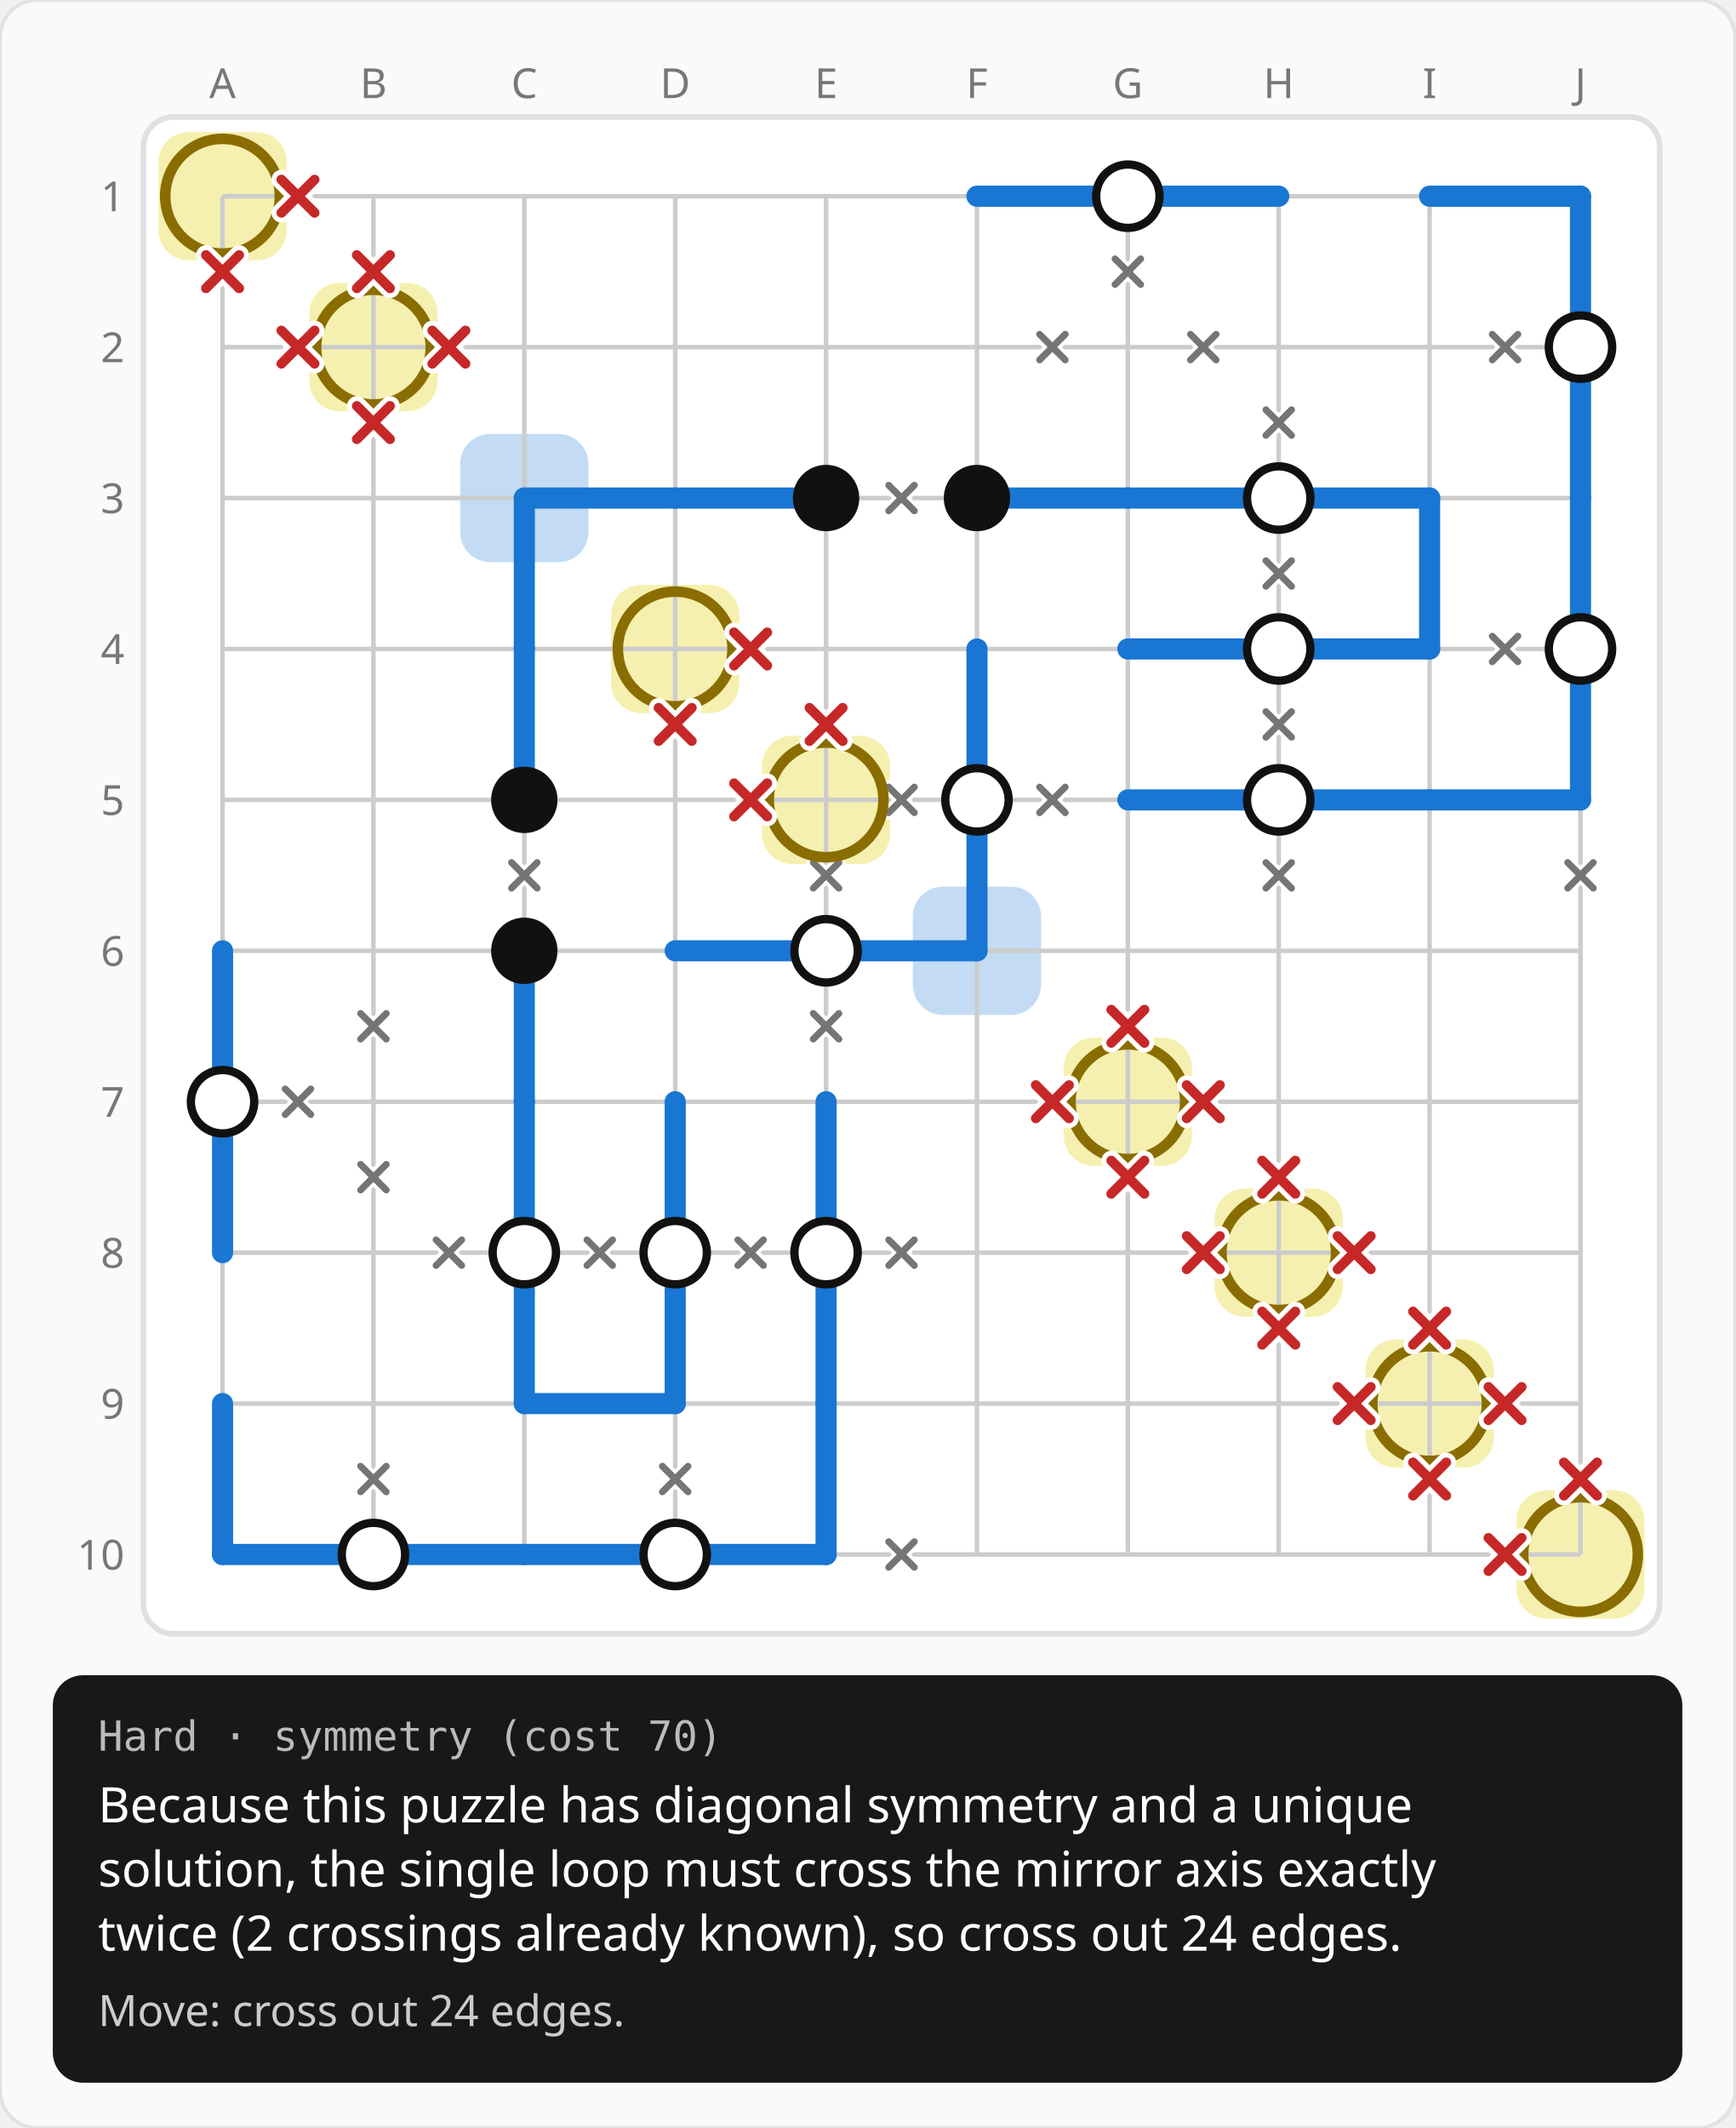
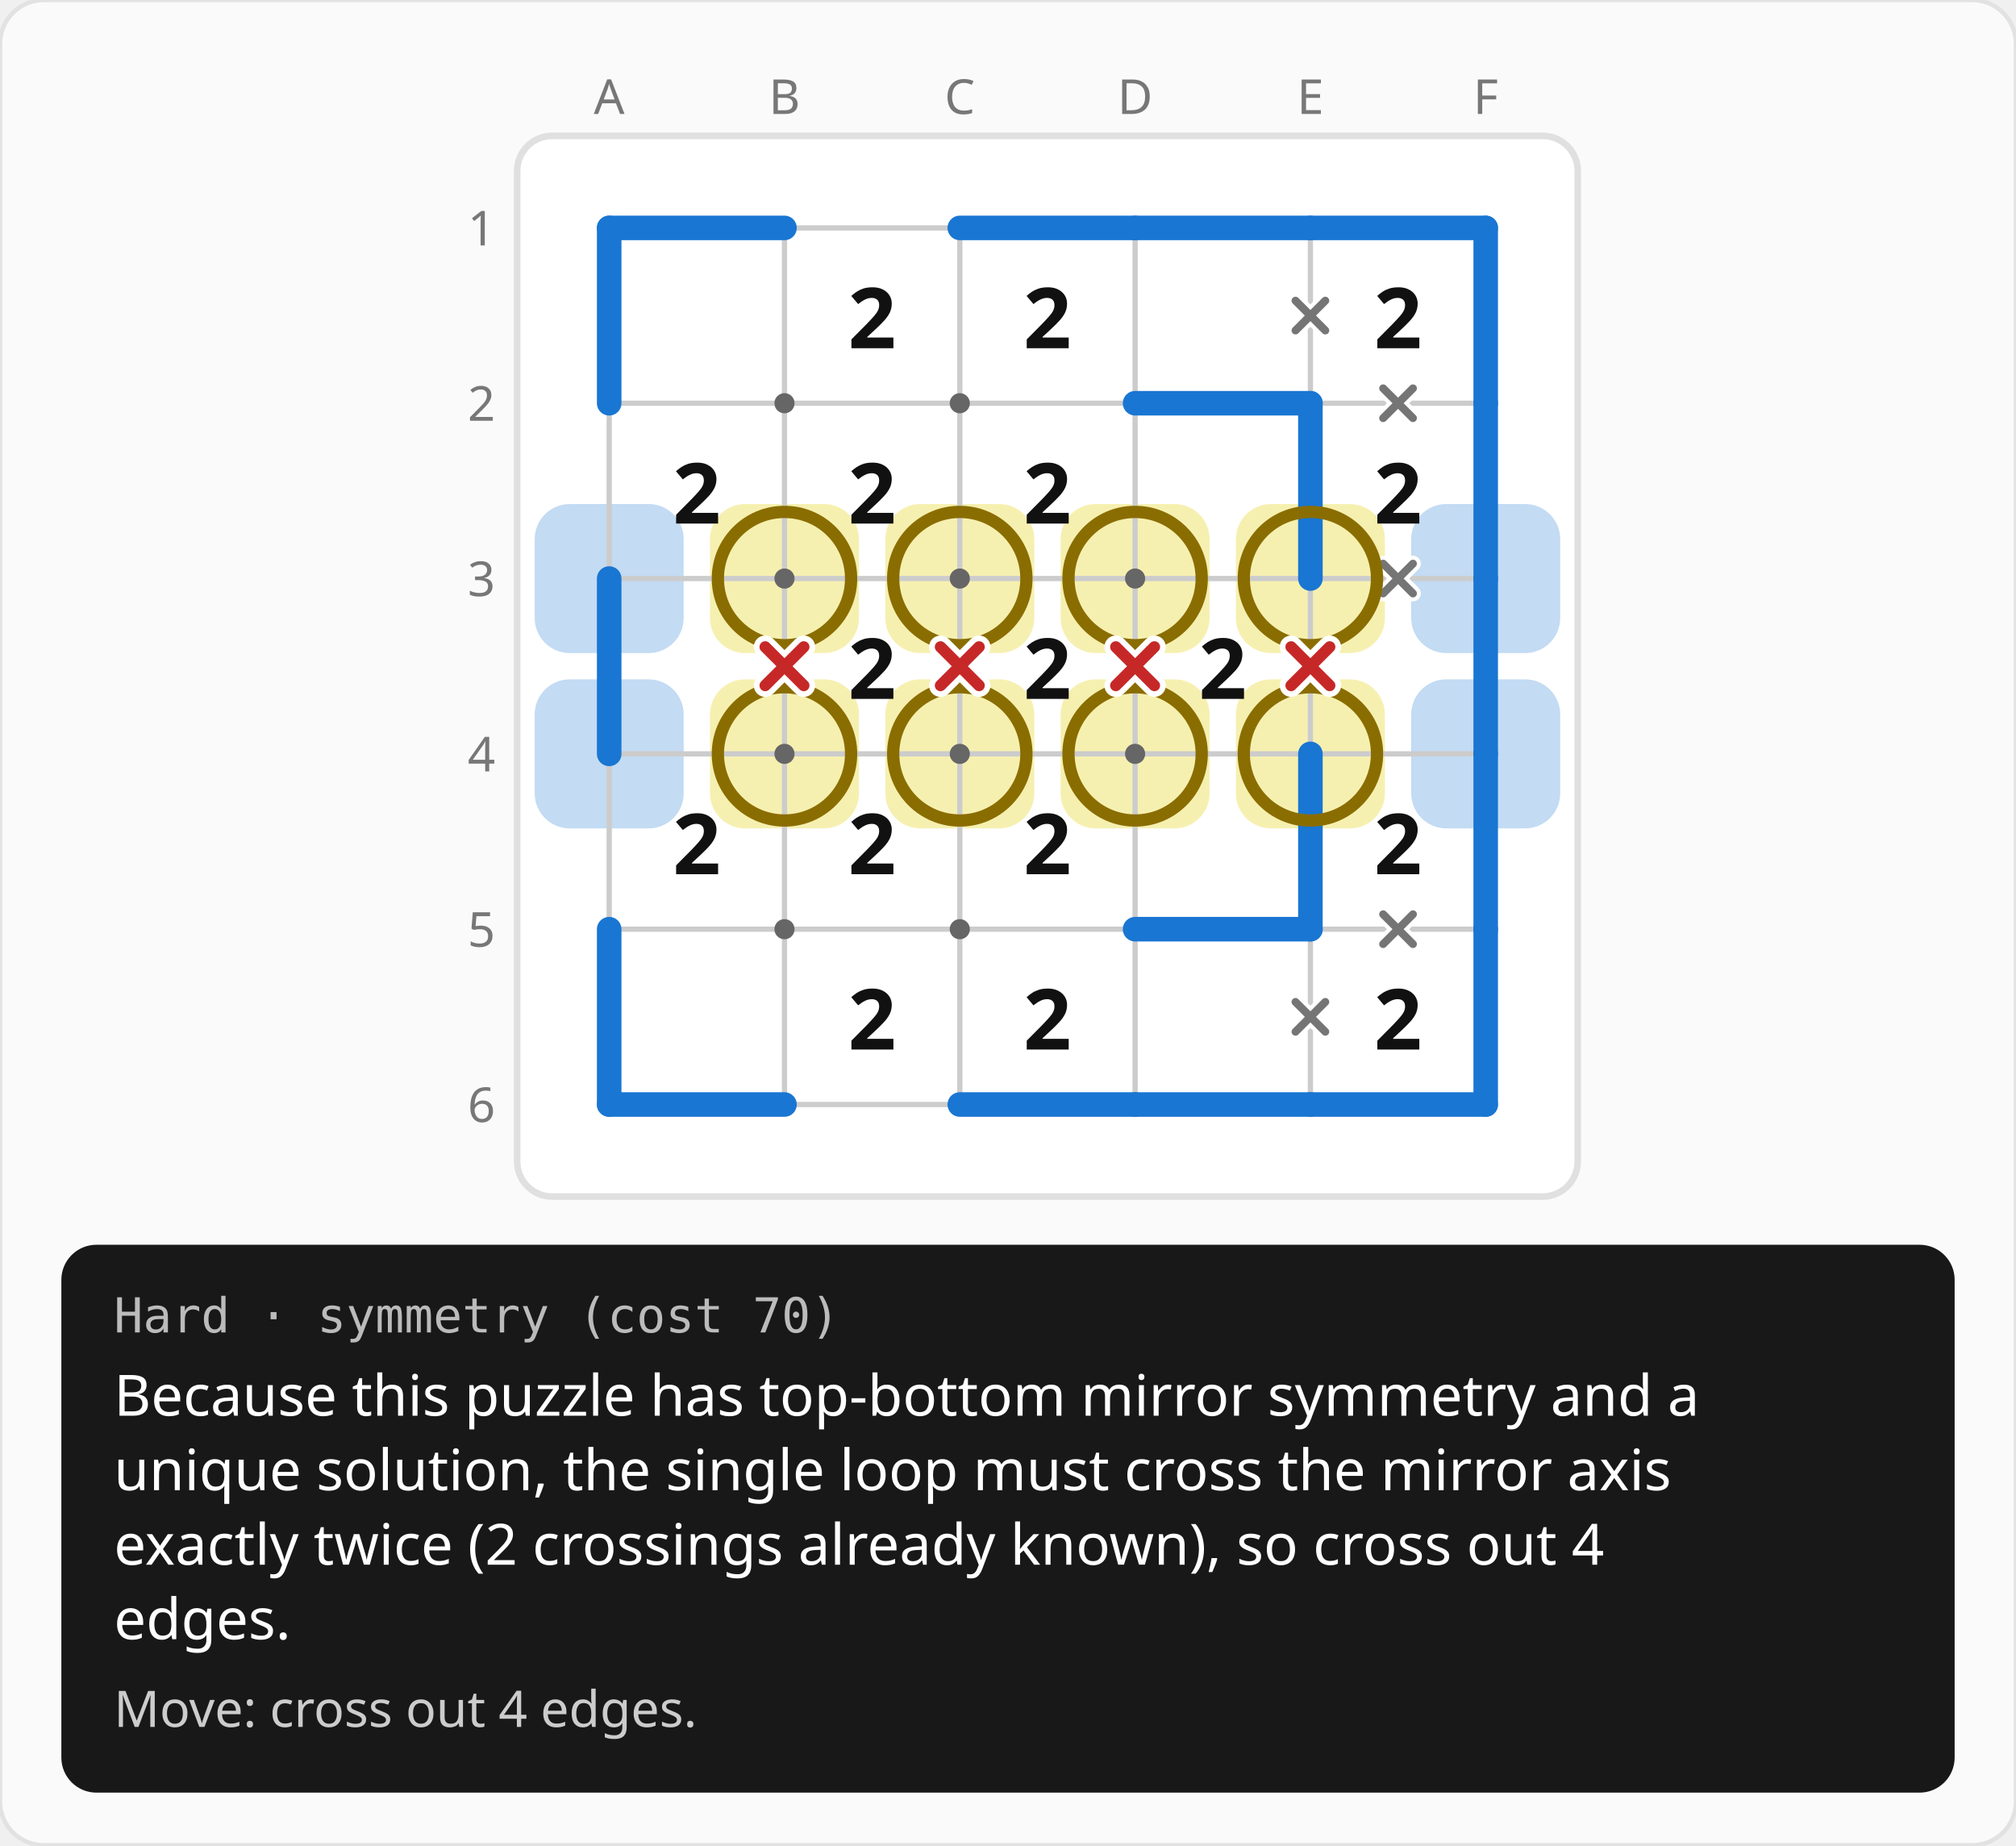
- <svg xmlns="http://www.w3.org/2000/svg" width="460" height="564" viewBox="0 0 460 564">
-   <rect width="460" height="564" rx="10" fill="#fafafa" stroke="#e2e2e2" />
+ <svg xmlns="http://www.w3.org/2000/svg" width="460" height="421" viewBox="0 0 460 421">
+   <rect width="460" height="421" rx="10" fill="#fafafa" stroke="#e2e2e2" />
  <defs>
    <pattern id="hatch" width="8" height="8" patternUnits="userSpaceOnUse" patternTransform="rotate(45)">
      <line x1="0" y1="0" x2="0" y2="8" stroke="#d55e00" stroke-width="3" opacity="0.55" />
    </pattern>
  </defs>
-   <g transform="translate(19 12)">
+   <g transform="translate(99 12)">
    <text x="40" y="14" fill="#777777" font-size="11" font-family="system-ui, sans-serif" text-anchor="middle">A</text>
    <text x="80" y="14" fill="#777777" font-size="11" font-family="system-ui, sans-serif" text-anchor="middle">B</text>
    <text x="120" y="14" fill="#777777" font-size="11" font-family="system-ui, sans-serif" text-anchor="middle">C</text>
    <text x="160" y="14" fill="#777777" font-size="11" font-family="system-ui, sans-serif" text-anchor="middle">D</text>
    <text x="200" y="14" fill="#777777" font-size="11" font-family="system-ui, sans-serif" text-anchor="middle">E</text>
    <text x="240" y="14" fill="#777777" font-size="11" font-family="system-ui, sans-serif" text-anchor="middle">F</text>
-     <text x="280" y="14" fill="#777777" font-size="11" font-family="system-ui, sans-serif" text-anchor="middle">G</text>
-     <text x="320" y="14" fill="#777777" font-size="11" font-family="system-ui, sans-serif" text-anchor="middle">H</text>
-     <text x="360" y="14" fill="#777777" font-size="11" font-family="system-ui, sans-serif" text-anchor="middle">I</text>
-     <text x="400" y="14" fill="#777777" font-size="11" font-family="system-ui, sans-serif" text-anchor="middle">J</text>
    <text x="14" y="44" fill="#777777" font-size="11" font-family="system-ui, sans-serif" text-anchor="end">1</text>
    <text x="14" y="84" fill="#777777" font-size="11" font-family="system-ui, sans-serif" text-anchor="end">2</text>
    <text x="14" y="124" fill="#777777" font-size="11" font-family="system-ui, sans-serif" text-anchor="end">3</text>
    <text x="14" y="164" fill="#777777" font-size="11" font-family="system-ui, sans-serif" text-anchor="end">4</text>
    <text x="14" y="204" fill="#777777" font-size="11" font-family="system-ui, sans-serif" text-anchor="end">5</text>
    <text x="14" y="244" fill="#777777" font-size="11" font-family="system-ui, sans-serif" text-anchor="end">6</text>
-     <text x="14" y="284" fill="#777777" font-size="11" font-family="system-ui, sans-serif" text-anchor="end">7</text>
-     <text x="14" y="324" fill="#777777" font-size="11" font-family="system-ui, sans-serif" text-anchor="end">8</text>
-     <text x="14" y="364" fill="#777777" font-size="11" font-family="system-ui, sans-serif" text-anchor="end">9</text>
-     <text x="14" y="404" fill="#777777" font-size="11" font-family="system-ui, sans-serif" text-anchor="end">10</text>
    <g transform="translate(18 18)">
-       <rect x="1" y="1" width="402" height="402" rx="8" fill="#ffffff" stroke="#e0e0e0" stroke-width="1.5" />
-       <rect x="85" y="85" width="34" height="34" rx="8" fill="rgba(25,118,210,0.26)" />
-       <rect x="205" y="205" width="34" height="34" rx="8" fill="rgba(25,118,210,0.26)" />
-       <rect x="5" y="5" width="34" height="34" rx="8" fill="rgba(244,236,156,0.8)" />
-       <rect x="45" y="45" width="34" height="34" rx="8" fill="rgba(244,236,156,0.8)" />
+       <rect x="1" y="1" width="242" height="242" rx="8" fill="#ffffff" stroke="#e0e0e0" stroke-width="1.5" />
+       <rect x="5" y="85" width="34" height="34" rx="8" fill="rgba(25,118,210,0.26)" />
+       <rect x="5" y="125" width="34" height="34" rx="8" fill="rgba(25,118,210,0.26)" />
+       <rect x="205" y="85" width="34" height="34" rx="8" fill="rgba(25,118,210,0.26)" />
+       <rect x="205" y="125" width="34" height="34" rx="8" fill="rgba(25,118,210,0.26)" />
+       <rect x="45" y="85" width="34" height="34" rx="8" fill="rgba(244,236,156,0.8)" />
+       <rect x="45" y="125" width="34" height="34" rx="8" fill="rgba(244,236,156,0.8)" />
+       <rect x="85" y="85" width="34" height="34" rx="8" fill="rgba(244,236,156,0.8)" />
+       <rect x="85" y="125" width="34" height="34" rx="8" fill="rgba(244,236,156,0.8)" />
+       <rect x="125" y="85" width="34" height="34" rx="8" fill="rgba(244,236,156,0.8)" />
      <rect x="125" y="125" width="34" height="34" rx="8" fill="rgba(244,236,156,0.8)" />
-       <rect x="165" y="165" width="34" height="34" rx="8" fill="rgba(244,236,156,0.8)" />
-       <rect x="245" y="245" width="34" height="34" rx="8" fill="rgba(244,236,156,0.8)" />
-       <rect x="285" y="285" width="34" height="34" rx="8" fill="rgba(244,236,156,0.8)" />
-       <rect x="325" y="325" width="34" height="34" rx="8" fill="rgba(244,236,156,0.8)" />
-       <rect x="365" y="365" width="34" height="34" rx="8" fill="rgba(244,236,156,0.8)" />
-       <line x1="22" y1="22" x2="382" y2="22" stroke="#cccccc" stroke-width="1.2" />
-       <line x1="22" y1="62" x2="382" y2="62" stroke="#cccccc" stroke-width="1.2" />
-       <line x1="22" y1="102" x2="382" y2="102" stroke="#cccccc" stroke-width="1.2" />
-       <line x1="22" y1="142" x2="382" y2="142" stroke="#cccccc" stroke-width="1.2" />
-       <line x1="22" y1="182" x2="382" y2="182" stroke="#cccccc" stroke-width="1.2" />
-       <line x1="22" y1="222" x2="382" y2="222" stroke="#cccccc" stroke-width="1.2" />
-       <line x1="22" y1="262" x2="382" y2="262" stroke="#cccccc" stroke-width="1.2" />
-       <line x1="22" y1="302" x2="382" y2="302" stroke="#cccccc" stroke-width="1.2" />
-       <line x1="22" y1="342" x2="382" y2="342" stroke="#cccccc" stroke-width="1.2" />
-       <line x1="22" y1="382" x2="382" y2="382" stroke="#cccccc" stroke-width="1.2" />
-       <line x1="22" y1="22" x2="22" y2="382" stroke="#cccccc" stroke-width="1.2" />
-       <line x1="62" y1="22" x2="62" y2="382" stroke="#cccccc" stroke-width="1.2" />
-       <line x1="102" y1="22" x2="102" y2="382" stroke="#cccccc" stroke-width="1.2" />
-       <line x1="142" y1="22" x2="142" y2="382" stroke="#cccccc" stroke-width="1.2" />
-       <line x1="182" y1="22" x2="182" y2="382" stroke="#cccccc" stroke-width="1.2" />
-       <line x1="222" y1="22" x2="222" y2="382" stroke="#cccccc" stroke-width="1.2" />
-       <line x1="262" y1="22" x2="262" y2="382" stroke="#cccccc" stroke-width="1.2" />
-       <line x1="302" y1="22" x2="302" y2="382" stroke="#cccccc" stroke-width="1.2" />
-       <line x1="342" y1="22" x2="342" y2="382" stroke="#cccccc" stroke-width="1.2" />
-       <line x1="382" y1="22" x2="382" y2="382" stroke="#cccccc" stroke-width="1.2" />
-       <line x1="222" y1="22" x2="262" y2="22" stroke="#1976d2" stroke-width="5.6" stroke-linecap="round" />
-       <line x1="262" y1="22" x2="302" y2="22" stroke="#1976d2" stroke-width="5.6" stroke-linecap="round" />
-       <line x1="342" y1="22" x2="382" y2="22" stroke="#1976d2" stroke-width="5.6" stroke-linecap="round" />
-       <line x1="382" y1="22" x2="382" y2="62" stroke="#1976d2" stroke-width="5.6" stroke-linecap="round" />
-       <line x1="382" y1="62" x2="382" y2="102" stroke="#1976d2" stroke-width="5.6" stroke-linecap="round" />
-       <line x1="102" y1="102" x2="142" y2="102" stroke="#1976d2" stroke-width="5.6" stroke-linecap="round" />
-       <line x1="102" y1="102" x2="102" y2="142" stroke="#1976d2" stroke-width="5.6" stroke-linecap="round" />
-       <line x1="142" y1="102" x2="182" y2="102" stroke="#1976d2" stroke-width="5.6" stroke-linecap="round" />
-       <line x1="222" y1="102" x2="262" y2="102" stroke="#1976d2" stroke-width="5.6" stroke-linecap="round" />
-       <line x1="262" y1="102" x2="302" y2="102" stroke="#1976d2" stroke-width="5.6" stroke-linecap="round" />
-       <line x1="302" y1="102" x2="342" y2="102" stroke="#1976d2" stroke-width="5.6" stroke-linecap="round" />
-       <line x1="342" y1="102" x2="342" y2="142" stroke="#1976d2" stroke-width="5.6" stroke-linecap="round" />
-       <line x1="382" y1="102" x2="382" y2="142" stroke="#1976d2" stroke-width="5.6" stroke-linecap="round" />
-       <line x1="102" y1="142" x2="102" y2="182" stroke="#1976d2" stroke-width="5.6" stroke-linecap="round" />
+       <rect x="165" y="85" width="34" height="34" rx="8" fill="rgba(244,236,156,0.8)" />
+       <rect x="165" y="125" width="34" height="34" rx="8" fill="rgba(244,236,156,0.8)" />
+       <line x1="22" y1="22" x2="222" y2="22" stroke="#cccccc" stroke-width="1.2" />
+       <line x1="22" y1="62" x2="222" y2="62" stroke="#cccccc" stroke-width="1.2" />
+       <line x1="22" y1="102" x2="222" y2="102" stroke="#cccccc" stroke-width="1.2" />
+       <line x1="22" y1="142" x2="222" y2="142" stroke="#cccccc" stroke-width="1.2" />
+       <line x1="22" y1="182" x2="222" y2="182" stroke="#cccccc" stroke-width="1.2" />
+       <line x1="22" y1="222" x2="222" y2="222" stroke="#cccccc" stroke-width="1.2" />
+       <line x1="22" y1="22" x2="22" y2="222" stroke="#cccccc" stroke-width="1.2" />
+       <line x1="62" y1="22" x2="62" y2="222" stroke="#cccccc" stroke-width="1.2" />
+       <line x1="102" y1="22" x2="102" y2="222" stroke="#cccccc" stroke-width="1.2" />
+       <line x1="142" y1="22" x2="142" y2="222" stroke="#cccccc" stroke-width="1.2" />
+       <line x1="182" y1="22" x2="182" y2="222" stroke="#cccccc" stroke-width="1.2" />
+       <line x1="222" y1="22" x2="222" y2="222" stroke="#cccccc" stroke-width="1.2" />
+       <circle cx="22" cy="22" r="2.3" fill="#666666" />
+       <circle cx="62" cy="22" r="2.3" fill="#666666" />
+       <circle cx="102" cy="22" r="2.3" fill="#666666" />
+       <circle cx="142" cy="22" r="2.3" fill="#666666" />
+       <circle cx="182" cy="22" r="2.3" fill="#666666" />
+       <circle cx="222" cy="22" r="2.3" fill="#666666" />
+       <circle cx="22" cy="62" r="2.3" fill="#666666" />
+       <circle cx="62" cy="62" r="2.3" fill="#666666" />
+       <circle cx="102" cy="62" r="2.3" fill="#666666" />
+       <circle cx="142" cy="62" r="2.3" fill="#666666" />
+       <circle cx="182" cy="62" r="2.3" fill="#666666" />
+       <circle cx="222" cy="62" r="2.3" fill="#666666" />
+       <circle cx="22" cy="102" r="2.3" fill="#666666" />
+       <circle cx="62" cy="102" r="2.3" fill="#666666" />
+       <circle cx="102" cy="102" r="2.3" fill="#666666" />
+       <circle cx="142" cy="102" r="2.3" fill="#666666" />
+       <circle cx="182" cy="102" r="2.3" fill="#666666" />
+       <circle cx="222" cy="102" r="2.3" fill="#666666" />
+       <circle cx="22" cy="142" r="2.3" fill="#666666" />
+       <circle cx="62" cy="142" r="2.3" fill="#666666" />
+       <circle cx="102" cy="142" r="2.3" fill="#666666" />
+       <circle cx="142" cy="142" r="2.3" fill="#666666" />
+       <circle cx="182" cy="142" r="2.3" fill="#666666" />
+       <circle cx="222" cy="142" r="2.3" fill="#666666" />
+       <circle cx="22" cy="182" r="2.3" fill="#666666" />
+       <circle cx="62" cy="182" r="2.3" fill="#666666" />
+       <circle cx="102" cy="182" r="2.3" fill="#666666" />
+       <circle cx="142" cy="182" r="2.3" fill="#666666" />
+       <circle cx="182" cy="182" r="2.3" fill="#666666" />
+       <circle cx="222" cy="182" r="2.3" fill="#666666" />
+       <circle cx="22" cy="222" r="2.3" fill="#666666" />
+       <circle cx="62" cy="222" r="2.3" fill="#666666" />
+       <circle cx="102" cy="222" r="2.3" fill="#666666" />
+       <circle cx="142" cy="222" r="2.3" fill="#666666" />
+       <circle cx="182" cy="222" r="2.3" fill="#666666" />
+       <circle cx="222" cy="222" r="2.3" fill="#666666" />
+       <text x="82" y="42" font-size="19.2" font-weight="700" font-family="system-ui, sans-serif" text-anchor="middle" dominant-baseline="central" fill="#111111">2</text>
+       <text x="122" y="42" font-size="19.2" font-weight="700" font-family="system-ui, sans-serif" text-anchor="middle" dominant-baseline="central" fill="#111111">2</text>
+       <text x="202" y="42" font-size="19.2" font-weight="700" font-family="system-ui, sans-serif" text-anchor="middle" dominant-baseline="central" fill="#111111">2</text>
+       <text x="42" y="82" font-size="19.2" font-weight="700" font-family="system-ui, sans-serif" text-anchor="middle" dominant-baseline="central" fill="#111111">2</text>
+       <text x="82" y="82" font-size="19.2" font-weight="700" font-family="system-ui, sans-serif" text-anchor="middle" dominant-baseline="central" fill="#111111">2</text>
+       <text x="122" y="82" font-size="19.2" font-weight="700" font-family="system-ui, sans-serif" text-anchor="middle" dominant-baseline="central" fill="#111111">2</text>
+       <text x="202" y="82" font-size="19.2" font-weight="700" font-family="system-ui, sans-serif" text-anchor="middle" dominant-baseline="central" fill="#111111">2</text>
+       <text x="82" y="122" font-size="19.2" font-weight="700" font-family="system-ui, sans-serif" text-anchor="middle" dominant-baseline="central" fill="#111111">2</text>
+       <text x="122" y="122" font-size="19.2" font-weight="700" font-family="system-ui, sans-serif" text-anchor="middle" dominant-baseline="central" fill="#111111">2</text>
+       <text x="162" y="122" font-size="19.2" font-weight="700" font-family="system-ui, sans-serif" text-anchor="middle" dominant-baseline="central" fill="#111111">2</text>
+       <text x="42" y="162" font-size="19.2" font-weight="700" font-family="system-ui, sans-serif" text-anchor="middle" dominant-baseline="central" fill="#111111">2</text>
+       <text x="82" y="162" font-size="19.2" font-weight="700" font-family="system-ui, sans-serif" text-anchor="middle" dominant-baseline="central" fill="#111111">2</text>
+       <text x="122" y="162" font-size="19.2" font-weight="700" font-family="system-ui, sans-serif" text-anchor="middle" dominant-baseline="central" fill="#111111">2</text>
+       <text x="202" y="162" font-size="19.2" font-weight="700" font-family="system-ui, sans-serif" text-anchor="middle" dominant-baseline="central" fill="#111111">2</text>
+       <text x="82" y="202" font-size="19.2" font-weight="700" font-family="system-ui, sans-serif" text-anchor="middle" dominant-baseline="central" fill="#111111">2</text>
+       <text x="122" y="202" font-size="19.2" font-weight="700" font-family="system-ui, sans-serif" text-anchor="middle" dominant-baseline="central" fill="#111111">2</text>
+       <text x="202" y="202" font-size="19.2" font-weight="700" font-family="system-ui, sans-serif" text-anchor="middle" dominant-baseline="central" fill="#111111">2</text>
+       <line x1="22" y1="22" x2="62" y2="22" stroke="#1976d2" stroke-width="5.6" stroke-linecap="round" />
+       <line x1="22" y1="22" x2="22" y2="62" stroke="#1976d2" stroke-width="5.6" stroke-linecap="round" />
+       <line x1="102" y1="22" x2="142" y2="22" stroke="#1976d2" stroke-width="5.6" stroke-linecap="round" />
+       <line x1="142" y1="22" x2="182" y2="22" stroke="#1976d2" stroke-width="5.6" stroke-linecap="round" />
+       <line x1="182" y1="22" x2="222" y2="22" stroke="#1976d2" stroke-width="5.6" stroke-linecap="round" />
+       <line x1="222" y1="22" x2="222" y2="62" stroke="#1976d2" stroke-width="5.6" stroke-linecap="round" />
+       <line x1="142" y1="62" x2="182" y2="62" stroke="#1976d2" stroke-width="5.6" stroke-linecap="round" />
+       <line x1="182" y1="62" x2="182" y2="102" stroke="#1976d2" stroke-width="5.6" stroke-linecap="round" />
+       <line x1="222" y1="62" x2="222" y2="102" stroke="#1976d2" stroke-width="5.6" stroke-linecap="round" />
+       <line x1="22" y1="102" x2="22" y2="142" stroke="#1976d2" stroke-width="5.6" stroke-linecap="round" />
+       <line x1="222" y1="102" x2="222" y2="142" stroke="#1976d2" stroke-width="5.6" stroke-linecap="round" />
+       <line x1="182" y1="142" x2="182" y2="182" stroke="#1976d2" stroke-width="5.6" stroke-linecap="round" />
      <line x1="222" y1="142" x2="222" y2="182" stroke="#1976d2" stroke-width="5.6" stroke-linecap="round" />
-       <line x1="262" y1="142" x2="302" y2="142" stroke="#1976d2" stroke-width="5.6" stroke-linecap="round" />
-       <line x1="302" y1="142" x2="342" y2="142" stroke="#1976d2" stroke-width="5.6" stroke-linecap="round" />
-       <line x1="382" y1="142" x2="382" y2="182" stroke="#1976d2" stroke-width="5.6" stroke-linecap="round" />
+       <line x1="22" y1="182" x2="22" y2="222" stroke="#1976d2" stroke-width="5.6" stroke-linecap="round" />
+       <line x1="142" y1="182" x2="182" y2="182" stroke="#1976d2" stroke-width="5.6" stroke-linecap="round" />
      <line x1="222" y1="182" x2="222" y2="222" stroke="#1976d2" stroke-width="5.6" stroke-linecap="round" />
-       <line x1="262" y1="182" x2="302" y2="182" stroke="#1976d2" stroke-width="5.6" stroke-linecap="round" />
-       <line x1="302" y1="182" x2="342" y2="182" stroke="#1976d2" stroke-width="5.6" stroke-linecap="round" />
-       <line x1="342" y1="182" x2="382" y2="182" stroke="#1976d2" stroke-width="5.6" stroke-linecap="round" />
-       <line x1="22" y1="222" x2="22" y2="262" stroke="#1976d2" stroke-width="5.6" stroke-linecap="round" />
-       <line x1="102" y1="222" x2="102" y2="262" stroke="#1976d2" stroke-width="5.6" stroke-linecap="round" />
+       <line x1="22" y1="222" x2="62" y2="222" stroke="#1976d2" stroke-width="5.6" stroke-linecap="round" />
+       <line x1="102" y1="222" x2="142" y2="222" stroke="#1976d2" stroke-width="5.6" stroke-linecap="round" />
      <line x1="142" y1="222" x2="182" y2="222" stroke="#1976d2" stroke-width="5.6" stroke-linecap="round" />
      <line x1="182" y1="222" x2="222" y2="222" stroke="#1976d2" stroke-width="5.6" stroke-linecap="round" />
-       <line x1="22" y1="262" x2="22" y2="302" stroke="#1976d2" stroke-width="5.6" stroke-linecap="round" />
-       <line x1="102" y1="262" x2="102" y2="302" stroke="#1976d2" stroke-width="5.6" stroke-linecap="round" />
-       <line x1="142" y1="262" x2="142" y2="302" stroke="#1976d2" stroke-width="5.6" stroke-linecap="round" />
-       <line x1="182" y1="262" x2="182" y2="302" stroke="#1976d2" stroke-width="5.6" stroke-linecap="round" />
-       <line x1="102" y1="302" x2="102" y2="342" stroke="#1976d2" stroke-width="5.6" stroke-linecap="round" />
-       <line x1="142" y1="302" x2="142" y2="342" stroke="#1976d2" stroke-width="5.6" stroke-linecap="round" />
-       <line x1="182" y1="302" x2="182" y2="342" stroke="#1976d2" stroke-width="5.6" stroke-linecap="round" />
-       <line x1="22" y1="342" x2="22" y2="382" stroke="#1976d2" stroke-width="5.6" stroke-linecap="round" />
-       <line x1="102" y1="342" x2="142" y2="342" stroke="#1976d2" stroke-width="5.6" stroke-linecap="round" />
-       <line x1="182" y1="342" x2="182" y2="382" stroke="#1976d2" stroke-width="5.6" stroke-linecap="round" />
-       <line x1="22" y1="382" x2="62" y2="382" stroke="#1976d2" stroke-width="5.6" stroke-linecap="round" />
-       <line x1="62" y1="382" x2="102" y2="382" stroke="#1976d2" stroke-width="5.6" stroke-linecap="round" />
-       <line x1="102" y1="382" x2="142" y2="382" stroke="#1976d2" stroke-width="5.6" stroke-linecap="round" />
-       <line x1="142" y1="382" x2="182" y2="382" stroke="#1976d2" stroke-width="5.6" stroke-linecap="round" />
-       <circle cx="262" cy="22" r="8.4" fill="#ffffff" />
-       <circle cx="262" cy="22" r="8.4" fill="none" stroke="#111111" stroke-width="2.2" />
-       <circle cx="382" cy="62" r="8.4" fill="#ffffff" />
-       <circle cx="382" cy="62" r="8.4" fill="none" stroke="#111111" stroke-width="2.2" />
-       <circle cx="182" cy="102" r="8.8" fill="#111111" />
-       <circle cx="222" cy="102" r="8.8" fill="#111111" />
-       <circle cx="302" cy="102" r="8.4" fill="#ffffff" />
-       <circle cx="302" cy="102" r="8.4" fill="none" stroke="#111111" stroke-width="2.2" />
-       <circle cx="302" cy="142" r="8.4" fill="#ffffff" />
-       <circle cx="302" cy="142" r="8.4" fill="none" stroke="#111111" stroke-width="2.2" />
-       <circle cx="382" cy="142" r="8.4" fill="#ffffff" />
-       <circle cx="382" cy="142" r="8.4" fill="none" stroke="#111111" stroke-width="2.2" />
-       <circle cx="102" cy="182" r="8.8" fill="#111111" />
-       <circle cx="222" cy="182" r="8.4" fill="#ffffff" />
-       <circle cx="222" cy="182" r="8.4" fill="none" stroke="#111111" stroke-width="2.2" />
-       <circle cx="302" cy="182" r="8.4" fill="#ffffff" />
-       <circle cx="302" cy="182" r="8.4" fill="none" stroke="#111111" stroke-width="2.2" />
-       <circle cx="102" cy="222" r="8.8" fill="#111111" />
-       <circle cx="182" cy="222" r="8.4" fill="#ffffff" />
-       <circle cx="182" cy="222" r="8.4" fill="none" stroke="#111111" stroke-width="2.2" />
-       <circle cx="22" cy="262" r="8.4" fill="#ffffff" />
-       <circle cx="22" cy="262" r="8.4" fill="none" stroke="#111111" stroke-width="2.2" />
-       <circle cx="102" cy="302" r="8.4" fill="#ffffff" />
-       <circle cx="102" cy="302" r="8.4" fill="none" stroke="#111111" stroke-width="2.2" />
-       <circle cx="142" cy="302" r="8.4" fill="#ffffff" />
-       <circle cx="142" cy="302" r="8.4" fill="none" stroke="#111111" stroke-width="2.2" />
-       <circle cx="182" cy="302" r="8.4" fill="#ffffff" />
-       <circle cx="182" cy="302" r="8.4" fill="none" stroke="#111111" stroke-width="2.2" />
-       <circle cx="62" cy="382" r="8.4" fill="#ffffff" />
-       <circle cx="62" cy="382" r="8.4" fill="none" stroke="#111111" stroke-width="2.2" />
-       <circle cx="142" cy="382" r="8.4" fill="#ffffff" />
-       <circle cx="142" cy="382" r="8.4" fill="none" stroke="#111111" stroke-width="2.2" />
-       <path d="M258.6 38.6L265.4 45.4M258.6 45.4L265.4 38.6" stroke="#ffffff" stroke-width="3.6" stroke-linecap="round" />
-       <path d="M258.6 38.6L265.4 45.4M258.6 45.4L265.4 38.6" stroke="#757575" stroke-width="1.8" stroke-linecap="round" />
-       <path d="M238.6 58.6L245.4 65.4M238.6 65.4L245.4 58.6" stroke="#ffffff" stroke-width="3.6" stroke-linecap="round" />
-       <path d="M238.6 58.6L245.4 65.4M238.6 65.4L245.4 58.6" stroke="#757575" stroke-width="1.8" stroke-linecap="round" />
-       <path d="M278.6 58.6L285.4 65.4M278.6 65.4L285.4 58.6" stroke="#ffffff" stroke-width="3.6" stroke-linecap="round" />
-       <path d="M278.6 58.6L285.4 65.4M278.6 65.4L285.4 58.6" stroke="#757575" stroke-width="1.8" stroke-linecap="round" />
-       <path d="M298.6 78.6L305.4 85.4M298.6 85.4L305.4 78.6" stroke="#ffffff" stroke-width="3.6" stroke-linecap="round" />
-       <path d="M298.6 78.6L305.4 85.4M298.6 85.4L305.4 78.6" stroke="#757575" stroke-width="1.8" stroke-linecap="round" />
-       <path d="M358.6 58.6L365.4 65.4M358.6 65.4L365.4 58.6" stroke="#ffffff" stroke-width="3.6" stroke-linecap="round" />
-       <path d="M358.6 58.6L365.4 65.4M358.6 65.4L365.4 58.6" stroke="#757575" stroke-width="1.8" stroke-linecap="round" />
+       <path d="M178.6 38.6L185.4 45.4M178.6 45.4L185.4 38.6" stroke="#ffffff" stroke-width="3.6" stroke-linecap="round" />
+       <path d="M178.6 38.6L185.4 45.4M178.6 45.4L185.4 38.6" stroke="#757575" stroke-width="1.8" stroke-linecap="round" />
+       <path d="M198.6 58.6L205.4 65.4M198.6 65.4L205.4 58.6" stroke="#ffffff" stroke-width="3.6" stroke-linecap="round" />
+       <path d="M198.6 58.6L205.4 65.4M198.6 65.4L205.4 58.6" stroke="#757575" stroke-width="1.8" stroke-linecap="round" />
      <path d="M198.6 98.6L205.4 105.4M198.6 105.4L205.4 98.6" stroke="#ffffff" stroke-width="3.6" stroke-linecap="round" />
      <path d="M198.6 98.6L205.4 105.4M198.6 105.4L205.4 98.6" stroke="#757575" stroke-width="1.8" stroke-linecap="round" />
-       <path d="M298.6 118.6L305.4 125.4M298.6 125.4L305.4 118.6" stroke="#ffffff" stroke-width="3.6" stroke-linecap="round" />
-       <path d="M298.6 118.6L305.4 125.4M298.6 125.4L305.4 118.6" stroke="#757575" stroke-width="1.8" stroke-linecap="round" />
-       <path d="M298.6 158.6L305.4 165.4M298.6 165.4L305.4 158.6" stroke="#ffffff" stroke-width="3.6" stroke-linecap="round" />
-       <path d="M298.6 158.6L305.4 165.4M298.6 165.4L305.4 158.6" stroke="#757575" stroke-width="1.8" stroke-linecap="round" />
-       <path d="M358.6 138.6L365.4 145.4M358.6 145.4L365.4 138.6" stroke="#ffffff" stroke-width="3.6" stroke-linecap="round" />
-       <path d="M358.6 138.6L365.4 145.4M358.6 145.4L365.4 138.6" stroke="#757575" stroke-width="1.8" stroke-linecap="round" />
-       <path d="M98.6 198.6L105.4 205.4M98.6 205.4L105.4 198.6" stroke="#ffffff" stroke-width="3.6" stroke-linecap="round" />
-       <path d="M98.6 198.6L105.4 205.4M98.6 205.4L105.4 198.6" stroke="#757575" stroke-width="1.8" stroke-linecap="round" />
      <path d="M198.6 178.6L205.4 185.4M198.6 185.4L205.4 178.6" stroke="#ffffff" stroke-width="3.6" stroke-linecap="round" />
      <path d="M198.6 178.6L205.4 185.4M198.6 185.4L205.4 178.6" stroke="#757575" stroke-width="1.8" stroke-linecap="round" />
      <path d="M178.6 198.6L185.4 205.4M178.6 205.4L185.4 198.6" stroke="#ffffff" stroke-width="3.6" stroke-linecap="round" />
      <path d="M178.6 198.6L185.4 205.4M178.6 205.4L185.4 198.6" stroke="#757575" stroke-width="1.8" stroke-linecap="round" />
-       <path d="M238.6 178.6L245.4 185.4M238.6 185.4L245.4 178.6" stroke="#ffffff" stroke-width="3.6" stroke-linecap="round" />
-       <path d="M238.6 178.6L245.4 185.4M238.6 185.4L245.4 178.6" stroke="#757575" stroke-width="1.8" stroke-linecap="round" />
-       <path d="M298.6 198.6L305.4 205.4M298.6 205.4L305.4 198.6" stroke="#ffffff" stroke-width="3.6" stroke-linecap="round" />
-       <path d="M298.6 198.6L305.4 205.4M298.6 205.4L305.4 198.6" stroke="#757575" stroke-width="1.8" stroke-linecap="round" />
-       <path d="M378.6 198.6L385.4 205.4M378.6 205.4L385.4 198.6" stroke="#ffffff" stroke-width="3.6" stroke-linecap="round" />
-       <path d="M378.6 198.6L385.4 205.4M378.6 205.4L385.4 198.6" stroke="#757575" stroke-width="1.8" stroke-linecap="round" />
-       <path d="M58.6 238.6L65.4 245.4M58.6 245.4L65.4 238.6" stroke="#ffffff" stroke-width="3.6" stroke-linecap="round" />
-       <path d="M58.6 238.6L65.4 245.4M58.6 245.4L65.4 238.6" stroke="#757575" stroke-width="1.8" stroke-linecap="round" />
-       <path d="M178.6 238.6L185.4 245.4M178.6 245.4L185.4 238.6" stroke="#ffffff" stroke-width="3.6" stroke-linecap="round" />
-       <path d="M178.6 238.6L185.4 245.4M178.6 245.4L185.4 238.6" stroke="#757575" stroke-width="1.8" stroke-linecap="round" />
-       <path d="M38.6 258.6L45.4 265.4M38.6 265.4L45.4 258.6" stroke="#ffffff" stroke-width="3.6" stroke-linecap="round" />
-       <path d="M38.6 258.6L45.4 265.4M38.6 265.4L45.4 258.6" stroke="#757575" stroke-width="1.8" stroke-linecap="round" />
-       <path d="M58.6 278.6L65.4 285.4M58.6 285.4L65.4 278.6" stroke="#ffffff" stroke-width="3.6" stroke-linecap="round" />
-       <path d="M58.6 278.6L65.4 285.4M58.6 285.4L65.4 278.6" stroke="#757575" stroke-width="1.8" stroke-linecap="round" />
-       <path d="M78.6 298.6L85.4 305.4M78.6 305.4L85.4 298.6" stroke="#ffffff" stroke-width="3.6" stroke-linecap="round" />
-       <path d="M78.6 298.6L85.4 305.4M78.6 305.4L85.4 298.6" stroke="#757575" stroke-width="1.8" stroke-linecap="round" />
-       <path d="M118.6 298.6L125.4 305.4M118.6 305.4L125.4 298.6" stroke="#ffffff" stroke-width="3.6" stroke-linecap="round" />
-       <path d="M118.6 298.6L125.4 305.4M118.6 305.4L125.4 298.6" stroke="#757575" stroke-width="1.8" stroke-linecap="round" />
-       <path d="M158.6 298.6L165.4 305.4M158.6 305.4L165.4 298.6" stroke="#ffffff" stroke-width="3.6" stroke-linecap="round" />
-       <path d="M158.6 298.6L165.4 305.4M158.6 305.4L165.4 298.6" stroke="#757575" stroke-width="1.8" stroke-linecap="round" />
-       <path d="M198.6 298.6L205.4 305.4M198.6 305.4L205.4 298.6" stroke="#ffffff" stroke-width="3.6" stroke-linecap="round" />
-       <path d="M198.6 298.6L205.4 305.4M198.6 305.4L205.4 298.6" stroke="#757575" stroke-width="1.8" stroke-linecap="round" />
-       <path d="M58.6 358.6L65.4 365.4M58.6 365.4L65.4 358.6" stroke="#ffffff" stroke-width="3.6" stroke-linecap="round" />
-       <path d="M58.6 358.6L65.4 365.4M58.6 365.4L65.4 358.6" stroke="#757575" stroke-width="1.8" stroke-linecap="round" />
-       <path d="M138.6 358.6L145.4 365.4M138.6 365.4L145.4 358.6" stroke="#ffffff" stroke-width="3.6" stroke-linecap="round" />
-       <path d="M138.6 358.6L145.4 365.4M138.6 365.4L145.4 358.6" stroke="#757575" stroke-width="1.8" stroke-linecap="round" />
-       <path d="M198.6 378.6L205.4 385.4M198.6 385.4L205.4 378.6" stroke="#ffffff" stroke-width="3.6" stroke-linecap="round" />
-       <path d="M198.6 378.6L205.4 385.4M198.6 385.4L205.4 378.6" stroke="#757575" stroke-width="1.8" stroke-linecap="round" />
-       <circle cx="22" cy="22" r="15.2" fill="none" stroke="#8a6d00" stroke-width="2.8" />
-       <circle cx="62" cy="62" r="15.2" fill="none" stroke="#8a6d00" stroke-width="2.8" />
+       <circle cx="62" cy="102" r="15.2" fill="none" stroke="#8a6d00" stroke-width="2.8" />
+       <circle cx="62" cy="142" r="15.2" fill="none" stroke="#8a6d00" stroke-width="2.8" />
+       <circle cx="102" cy="102" r="15.2" fill="none" stroke="#8a6d00" stroke-width="2.8" />
+       <circle cx="102" cy="142" r="15.2" fill="none" stroke="#8a6d00" stroke-width="2.8" />
+       <circle cx="142" cy="102" r="15.2" fill="none" stroke="#8a6d00" stroke-width="2.8" />
      <circle cx="142" cy="142" r="15.2" fill="none" stroke="#8a6d00" stroke-width="2.8" />
-       <circle cx="182" cy="182" r="15.2" fill="none" stroke="#8a6d00" stroke-width="2.8" />
-       <circle cx="262" cy="262" r="15.2" fill="none" stroke="#8a6d00" stroke-width="2.8" />
-       <circle cx="302" cy="302" r="15.2" fill="none" stroke="#8a6d00" stroke-width="2.8" />
-       <circle cx="342" cy="342" r="15.2" fill="none" stroke="#8a6d00" stroke-width="2.8" />
-       <circle cx="382" cy="382" r="15.2" fill="none" stroke="#8a6d00" stroke-width="2.8" />
-       <path d="M37.6 17.6L46.4 26.4M37.6 26.4L46.4 17.6" stroke="#ffffff" stroke-width="5.2" stroke-linecap="round" />
-       <path d="M37.6 17.6L46.4 26.4M37.6 26.4L46.4 17.6" stroke="#c62828" stroke-width="2.6" stroke-linecap="round" />
-       <path d="M17.6 37.6L26.4 46.4M17.6 46.4L26.4 37.6" stroke="#ffffff" stroke-width="5.2" stroke-linecap="round" />
-       <path d="M17.6 37.6L26.4 46.4M17.6 46.4L26.4 37.6" stroke="#c62828" stroke-width="2.6" stroke-linecap="round" />
-       <path d="M57.6 37.6L66.4 46.4M57.6 46.4L66.4 37.6" stroke="#ffffff" stroke-width="5.2" stroke-linecap="round" />
-       <path d="M57.6 37.6L66.4 46.4M57.6 46.4L66.4 37.6" stroke="#c62828" stroke-width="2.6" stroke-linecap="round" />
-       <path d="M77.6 57.6L86.4 66.4M77.6 66.4L86.4 57.6" stroke="#ffffff" stroke-width="5.2" stroke-linecap="round" />
-       <path d="M77.6 57.6L86.4 66.4M77.6 66.4L86.4 57.6" stroke="#c62828" stroke-width="2.6" stroke-linecap="round" />
-       <path d="M57.6 77.6L66.4 86.4M57.6 86.4L66.4 77.6" stroke="#ffffff" stroke-width="5.2" stroke-linecap="round" />
-       <path d="M57.6 77.6L66.4 86.4M57.6 86.4L66.4 77.6" stroke="#c62828" stroke-width="2.6" stroke-linecap="round" />
-       <path d="M37.6 57.6L46.4 66.4M37.6 66.4L46.4 57.6" stroke="#ffffff" stroke-width="5.2" stroke-linecap="round" />
-       <path d="M37.6 57.6L46.4 66.4M37.6 66.4L46.4 57.6" stroke="#c62828" stroke-width="2.6" stroke-linecap="round" />
-       <path d="M157.6 137.6L166.4 146.4M157.6 146.4L166.4 137.6" stroke="#ffffff" stroke-width="5.2" stroke-linecap="round" />
-       <path d="M157.6 137.6L166.4 146.4M157.6 146.4L166.4 137.6" stroke="#c62828" stroke-width="2.6" stroke-linecap="round" />
-       <path d="M137.6 157.6L146.4 166.4M137.6 166.4L146.4 157.6" stroke="#ffffff" stroke-width="5.2" stroke-linecap="round" />
-       <path d="M137.6 157.6L146.4 166.4M137.6 166.4L146.4 157.6" stroke="#c62828" stroke-width="2.6" stroke-linecap="round" />
-       <path d="M177.6 157.6L186.4 166.4M177.6 166.4L186.4 157.6" stroke="#ffffff" stroke-width="5.2" stroke-linecap="round" />
-       <path d="M177.6 157.6L186.4 166.4M177.6 166.4L186.4 157.6" stroke="#c62828" stroke-width="2.6" stroke-linecap="round" />
-       <path d="M157.6 177.6L166.4 186.4M157.6 186.4L166.4 177.6" stroke="#ffffff" stroke-width="5.2" stroke-linecap="round" />
-       <path d="M157.6 177.6L166.4 186.4M157.6 186.4L166.4 177.6" stroke="#c62828" stroke-width="2.6" stroke-linecap="round" />
-       <path d="M257.6 237.6L266.4 246.4M257.6 246.4L266.4 237.6" stroke="#ffffff" stroke-width="5.2" stroke-linecap="round" />
-       <path d="M257.6 237.6L266.4 246.4M257.6 246.4L266.4 237.6" stroke="#c62828" stroke-width="2.6" stroke-linecap="round" />
-       <path d="M277.6 257.6L286.4 266.4M277.6 266.4L286.4 257.6" stroke="#ffffff" stroke-width="5.2" stroke-linecap="round" />
-       <path d="M277.6 257.6L286.4 266.4M277.6 266.4L286.4 257.6" stroke="#c62828" stroke-width="2.6" stroke-linecap="round" />
-       <path d="M257.6 277.6L266.4 286.4M257.6 286.4L266.4 277.6" stroke="#ffffff" stroke-width="5.2" stroke-linecap="round" />
-       <path d="M257.6 277.6L266.4 286.4M257.6 286.4L266.4 277.6" stroke="#c62828" stroke-width="2.6" stroke-linecap="round" />
-       <path d="M237.6 257.6L246.4 266.4M237.6 266.4L246.4 257.6" stroke="#ffffff" stroke-width="5.2" stroke-linecap="round" />
-       <path d="M237.6 257.6L246.4 266.4M237.6 266.4L246.4 257.6" stroke="#c62828" stroke-width="2.6" stroke-linecap="round" />
-       <path d="M297.6 277.6L306.4 286.4M297.6 286.4L306.4 277.6" stroke="#ffffff" stroke-width="5.2" stroke-linecap="round" />
-       <path d="M297.6 277.6L306.4 286.4M297.6 286.4L306.4 277.6" stroke="#c62828" stroke-width="2.6" stroke-linecap="round" />
-       <path d="M317.6 297.6L326.4 306.4M317.6 306.4L326.4 297.6" stroke="#ffffff" stroke-width="5.2" stroke-linecap="round" />
-       <path d="M317.6 297.6L326.4 306.4M317.6 306.4L326.4 297.6" stroke="#c62828" stroke-width="2.6" stroke-linecap="round" />
-       <path d="M297.6 317.6L306.4 326.4M297.6 326.4L306.4 317.6" stroke="#ffffff" stroke-width="5.2" stroke-linecap="round" />
-       <path d="M297.6 317.6L306.4 326.4M297.6 326.4L306.4 317.6" stroke="#c62828" stroke-width="2.6" stroke-linecap="round" />
-       <path d="M277.6 297.6L286.4 306.4M277.6 306.4L286.4 297.6" stroke="#ffffff" stroke-width="5.2" stroke-linecap="round" />
-       <path d="M277.6 297.6L286.4 306.4M277.6 306.4L286.4 297.6" stroke="#c62828" stroke-width="2.6" stroke-linecap="round" />
-       <path d="M337.6 317.6L346.4 326.4M337.6 326.4L346.4 317.6" stroke="#ffffff" stroke-width="5.2" stroke-linecap="round" />
-       <path d="M337.6 317.6L346.4 326.4M337.6 326.4L346.4 317.6" stroke="#c62828" stroke-width="2.6" stroke-linecap="round" />
-       <path d="M357.6 337.6L366.4 346.4M357.6 346.4L366.4 337.6" stroke="#ffffff" stroke-width="5.2" stroke-linecap="round" />
-       <path d="M357.6 337.6L366.4 346.4M357.6 346.4L366.4 337.6" stroke="#c62828" stroke-width="2.6" stroke-linecap="round" />
-       <path d="M337.6 357.6L346.4 366.4M337.6 366.4L346.4 357.6" stroke="#ffffff" stroke-width="5.2" stroke-linecap="round" />
-       <path d="M337.6 357.6L346.4 366.4M337.6 366.4L346.4 357.6" stroke="#c62828" stroke-width="2.6" stroke-linecap="round" />
-       <path d="M317.6 337.6L326.4 346.4M317.6 346.4L326.4 337.6" stroke="#ffffff" stroke-width="5.2" stroke-linecap="round" />
-       <path d="M317.6 337.6L326.4 346.4M317.6 346.4L326.4 337.6" stroke="#c62828" stroke-width="2.6" stroke-linecap="round" />
-       <path d="M377.6 357.6L386.4 366.4M377.6 366.4L386.4 357.6" stroke="#ffffff" stroke-width="5.2" stroke-linecap="round" />
-       <path d="M377.6 357.6L386.4 366.4M377.6 366.4L386.4 357.6" stroke="#c62828" stroke-width="2.6" stroke-linecap="round" />
-       <path d="M357.6 377.6L366.4 386.4M357.6 386.4L366.4 377.6" stroke="#ffffff" stroke-width="5.2" stroke-linecap="round" />
-       <path d="M357.6 377.6L366.4 386.4M357.6 386.4L366.4 377.6" stroke="#c62828" stroke-width="2.6" stroke-linecap="round" />
+       <circle cx="182" cy="102" r="15.2" fill="none" stroke="#8a6d00" stroke-width="2.8" />
+       <circle cx="182" cy="142" r="15.2" fill="none" stroke="#8a6d00" stroke-width="2.8" />
+       <path d="M57.6 117.6L66.4 126.4M57.6 126.4L66.4 117.6" stroke="#ffffff" stroke-width="5.2" stroke-linecap="round" />
+       <path d="M57.6 117.6L66.4 126.4M57.6 126.4L66.4 117.6" stroke="#c62828" stroke-width="2.6" stroke-linecap="round" />
+       <path d="M97.6 117.6L106.4 126.4M97.6 126.4L106.4 117.6" stroke="#ffffff" stroke-width="5.2" stroke-linecap="round" />
+       <path d="M97.6 117.6L106.4 126.4M97.6 126.4L106.4 117.6" stroke="#c62828" stroke-width="2.6" stroke-linecap="round" />
+       <path d="M137.6 117.6L146.4 126.4M137.6 126.4L146.4 117.6" stroke="#ffffff" stroke-width="5.2" stroke-linecap="round" />
+       <path d="M137.6 117.6L146.4 126.4M137.6 126.4L146.4 117.6" stroke="#c62828" stroke-width="2.6" stroke-linecap="round" />
+       <path d="M177.6 117.6L186.4 126.4M177.6 126.4L186.4 117.6" stroke="#ffffff" stroke-width="5.2" stroke-linecap="round" />
+       <path d="M177.6 117.6L186.4 126.4M177.6 126.4L186.4 117.6" stroke="#c62828" stroke-width="2.6" stroke-linecap="round" />
    </g>
  </g>
-   <rect x="14" y="444" width="432" height="108" rx="8" fill="#181818" />
-   <text x="26" y="464" fill="#bbbbbb" font-size="11" font-family="ui-monospace, Menlo, monospace">Hard · symmetry (cost 70)</text>
-   <text x="26" y="483" fill="#ffffff" font-size="13" font-family="system-ui, sans-serif">Because this puzzle has diagonal symmetry and a unique</text>
-   <text x="26" y="500" fill="#ffffff" font-size="13" font-family="system-ui, sans-serif">solution, the single loop must cross the mirror axis exactly</text>
-   <text x="26" y="517" fill="#ffffff" font-size="13" font-family="system-ui, sans-serif">twice (2 crossings already known), so cross out 24 edges.</text>
-   <text x="26" y="537" fill="#cccccc" font-size="11.5" font-family="system-ui, sans-serif">Move: cross out 24 edges.</text>
+   <rect x="14" y="284" width="432" height="125" rx="8" fill="#181818" />
+   <text x="26" y="304" fill="#bbbbbb" font-size="11" font-family="ui-monospace, Menlo, monospace">Hard · symmetry (cost 70)</text>
+   <text x="26" y="323" fill="#ffffff" font-size="13" font-family="system-ui, sans-serif">Because this puzzle has top-bottom mirror symmetry and a</text>
+   <text x="26" y="340" fill="#ffffff" font-size="13" font-family="system-ui, sans-serif">unique solution, the single loop must cross the mirror axis</text>
+   <text x="26" y="357" fill="#ffffff" font-size="13" font-family="system-ui, sans-serif">exactly twice (2 crossings already known), so cross out 4</text>
+   <text x="26" y="374" fill="#ffffff" font-size="13" font-family="system-ui, sans-serif">edges.</text>
+   <text x="26" y="394" fill="#cccccc" font-size="11.5" font-family="system-ui, sans-serif">Move: cross out 4 edges.</text>
</svg>
